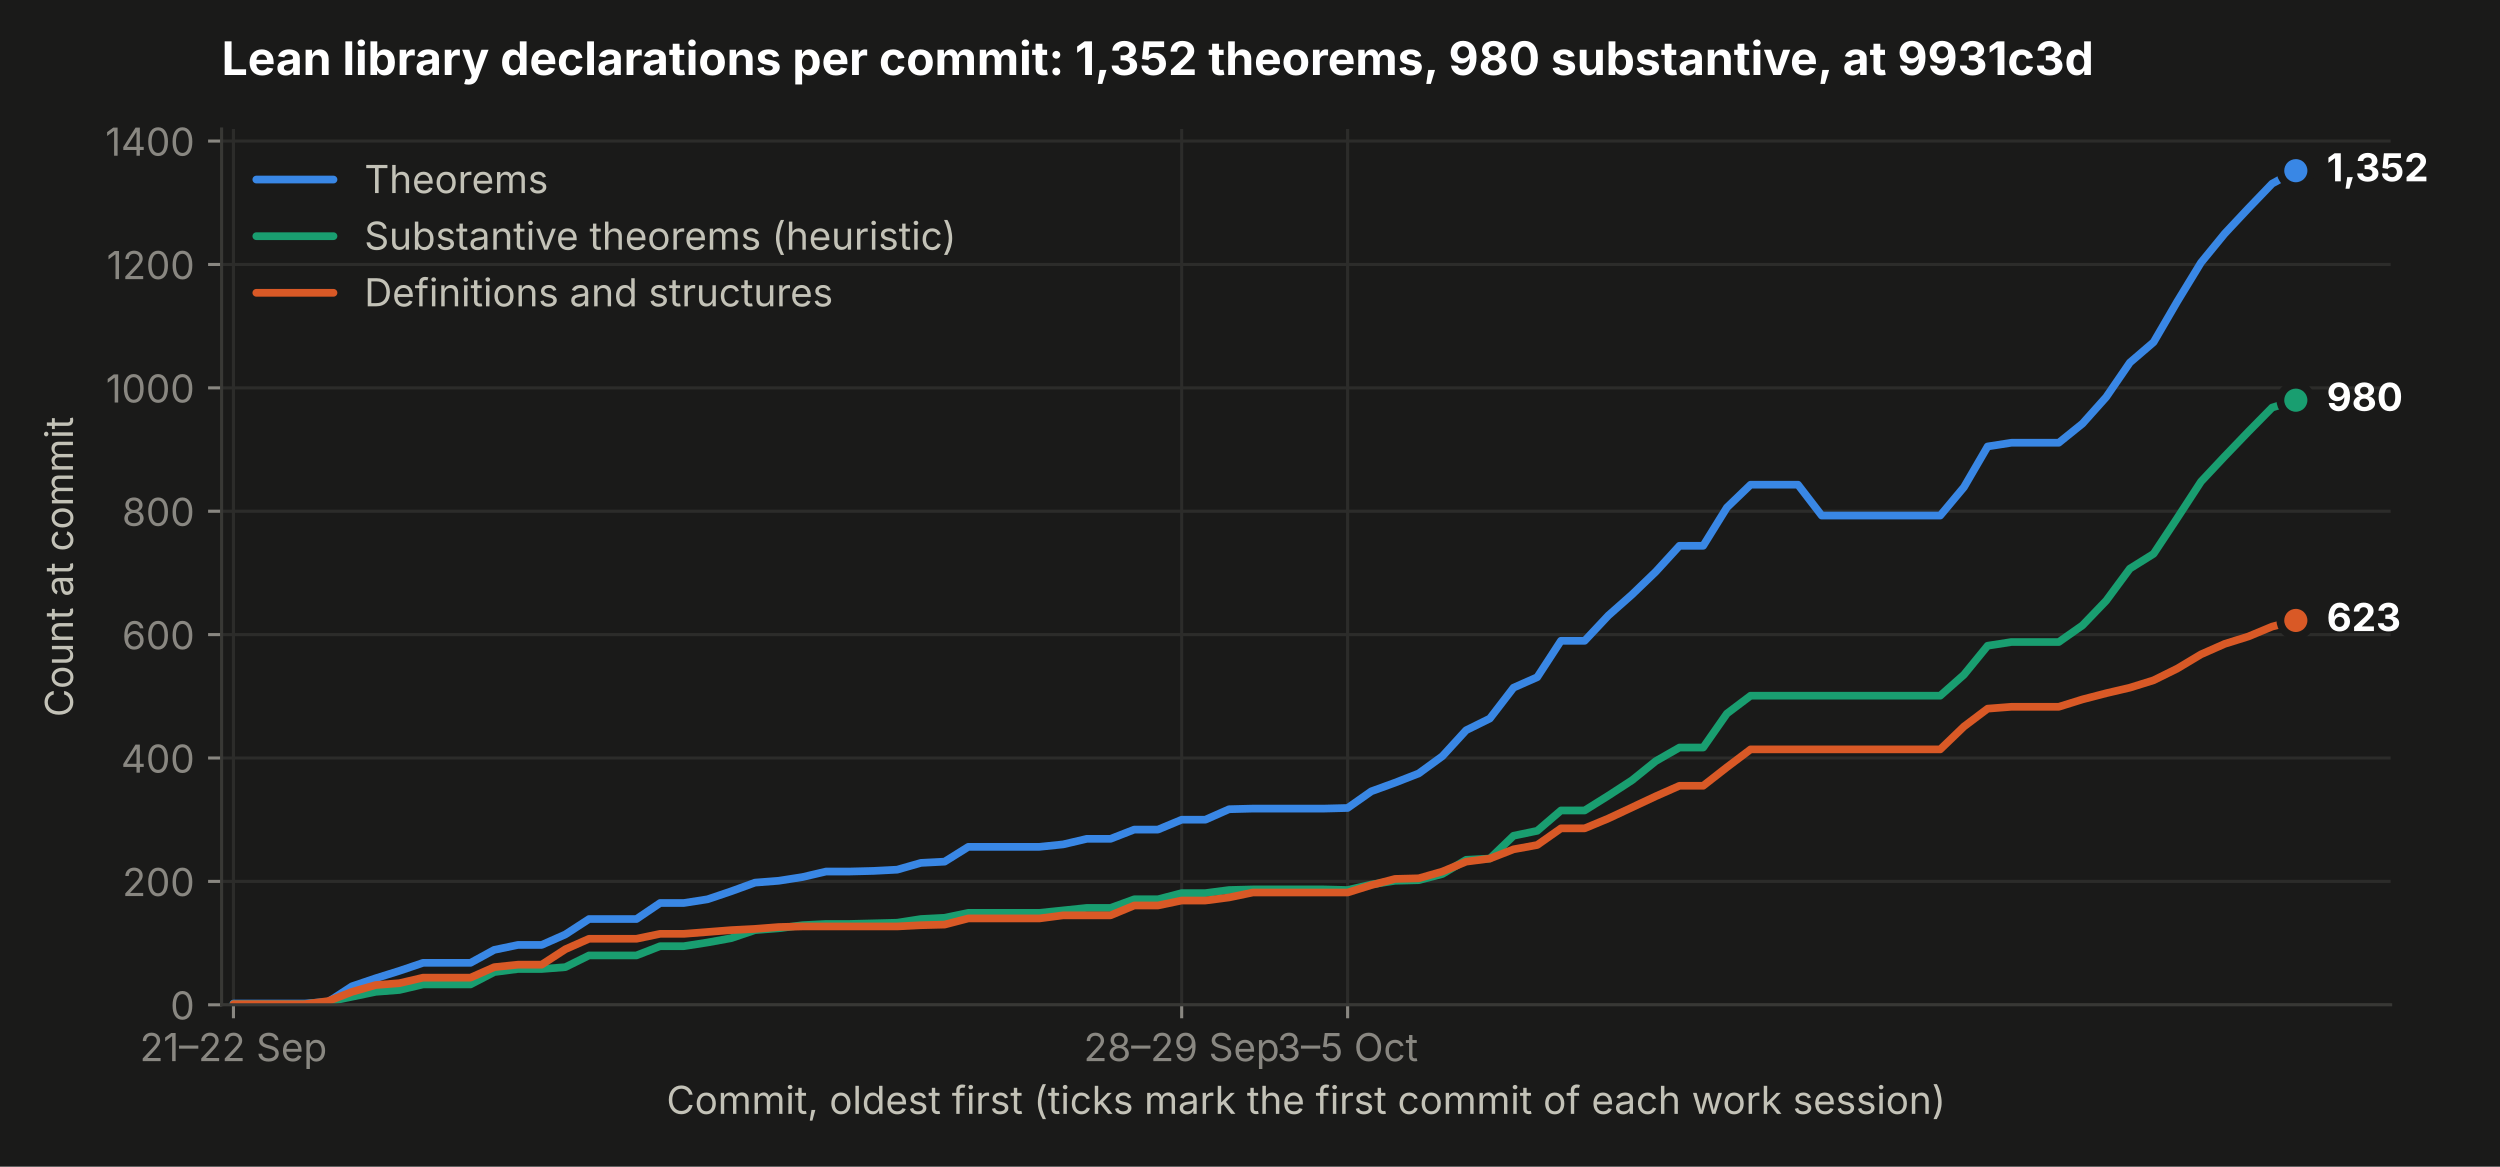
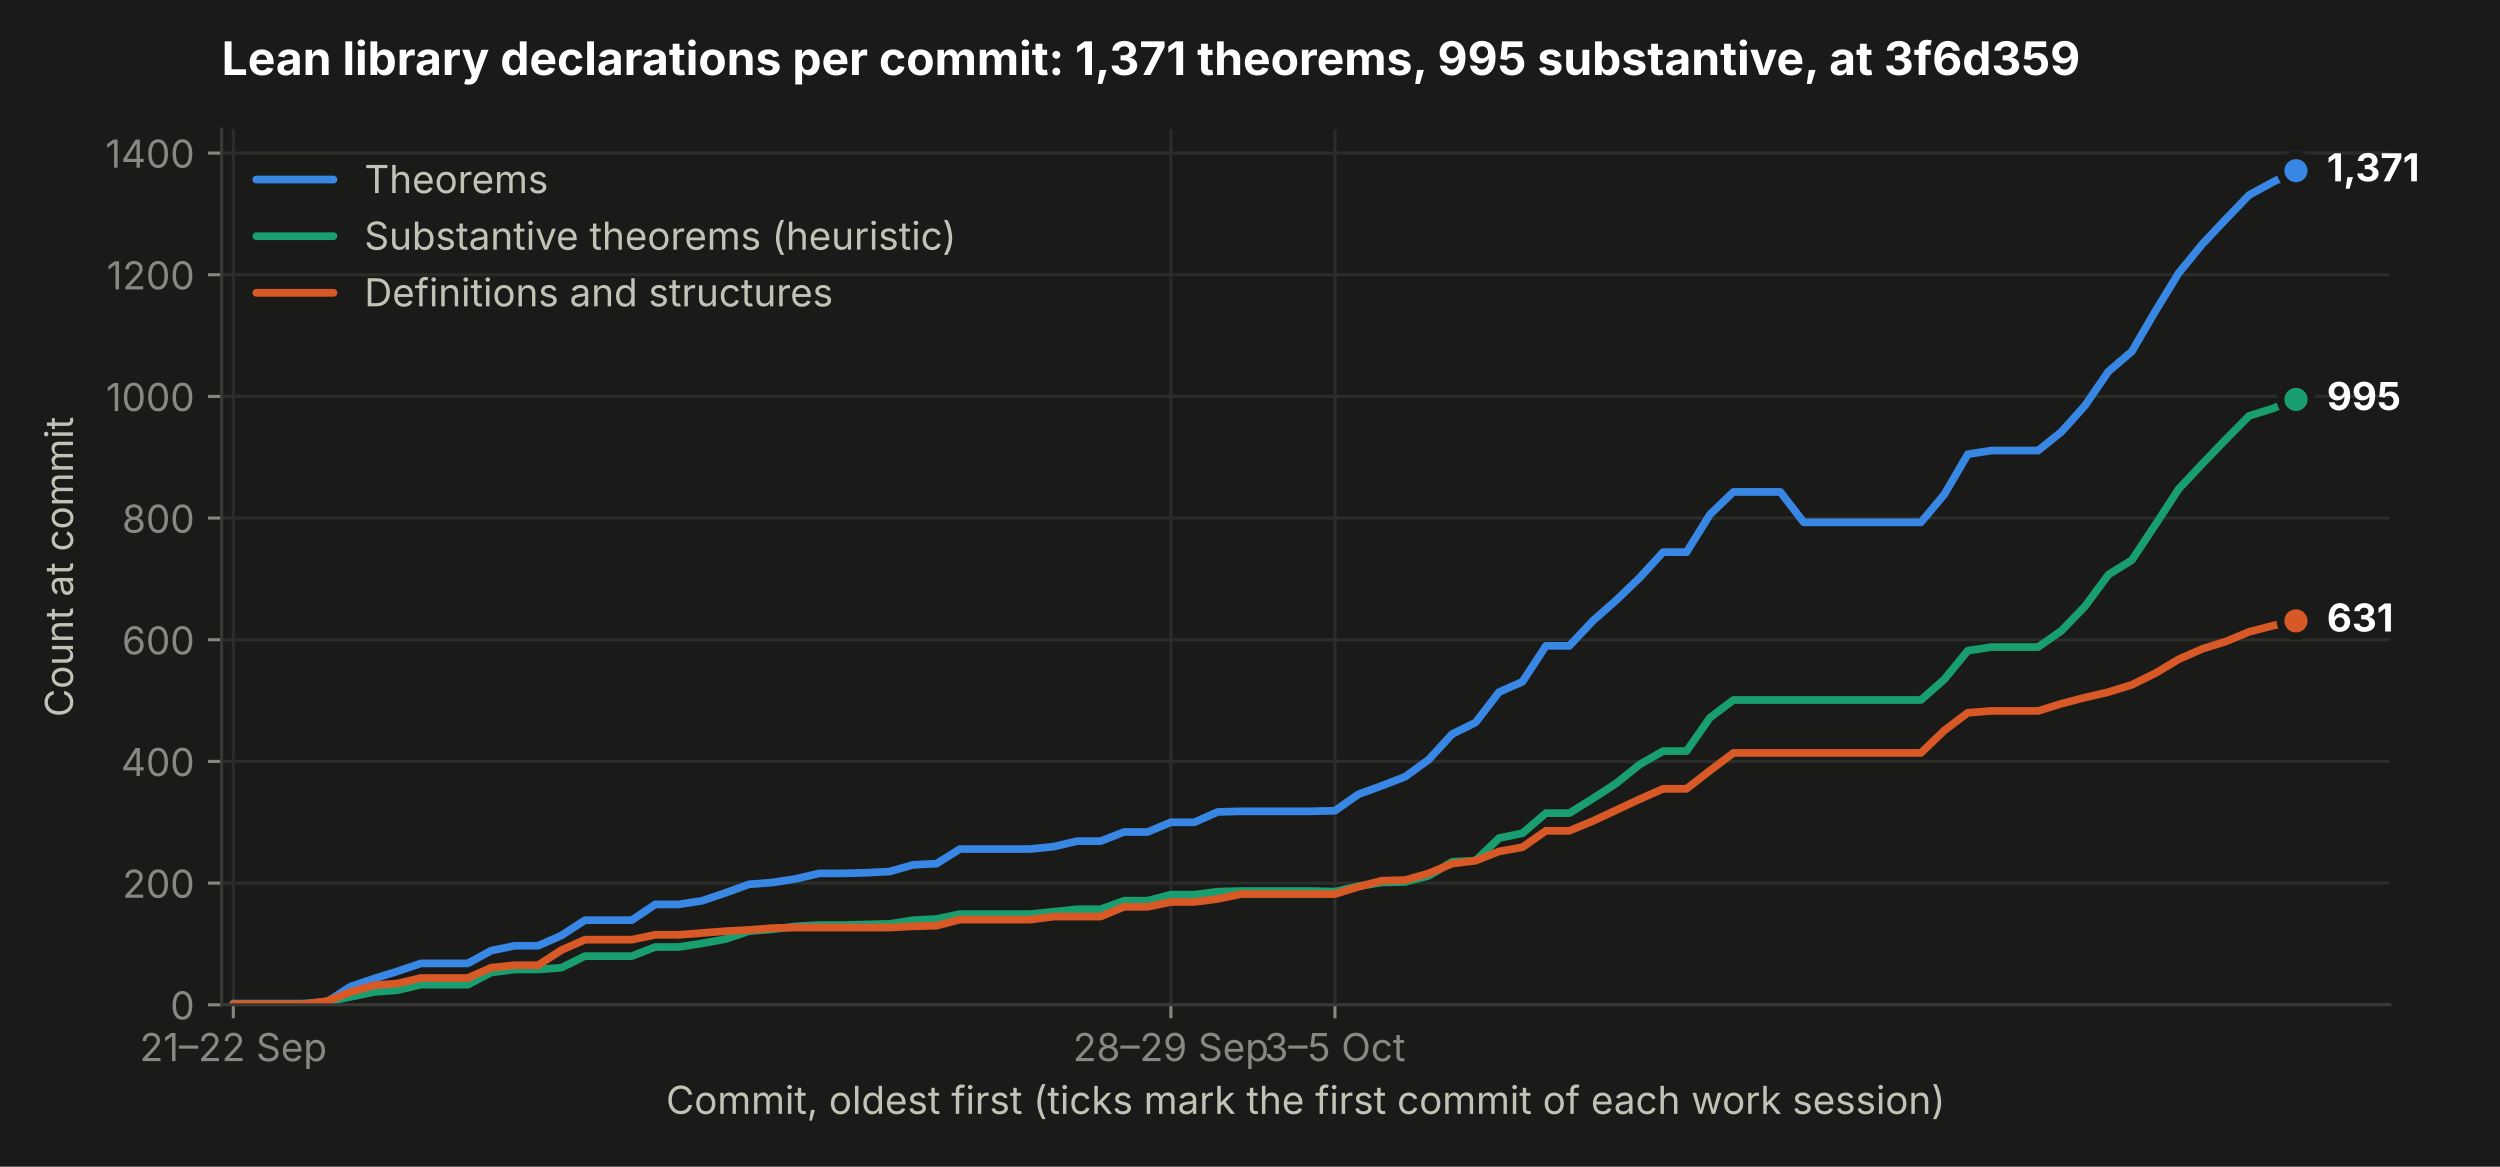
<svg xmlns="http://www.w3.org/2000/svg" xmlns:xlink="http://www.w3.org/1999/xlink" width="648pt" height="302.4pt" viewBox="0 0 648 302.4" version="1.1">
  <defs>
    <style type="text/css">*{stroke-linejoin: round; stroke-linecap: butt}</style>
  </defs>
  <g id="figure_1">
    <g id="patch_1">
      <path d="M 0 302.4 L 648 302.4 L 648 0 L 0 0 z " style="fill: #1a1a19" />
    </g>
    <g id="axes_1">
      <g id="patch_2">
-         <path d="M 57.44 260.44 L 619.654 260.44 L 619.654 33.44 L 57.44 33.44 z " style="fill: #1a1a19" />
+         <path d="M 57.44 260.44 L 619.417 260.44 L 619.417 33.44 L 57.44 33.44 z " style="fill: #1a1a19" />
      </g>
      <g id="matplotlib.axis_1">
        <g id="xtick_1">
          <g id="line2d_1">
-             <path d="M 60.512 260.44 L 60.512 33.44 " clip-path="url(#p2496b7da40)" style="fill: none; stroke: #2c2c2a; stroke-width: 0.8; stroke-linecap: square" />
+             <path d="M 60.478 260.44 L 60.478 33.44 " clip-path="url(#p50b8d16fb3)" style="fill: none; stroke: #2c2c2a; stroke-width: 0.8; stroke-linecap: square" />
          </g>
          <g id="line2d_2">
            <defs>
              <path id="m02e6627c96" d="M 0 0 L 0 3.5 " style="stroke: #898781; stroke-width: 0.8" />
            </defs>
            <g>
-               <use xlink:href="#m02e6627c96" x="60.512" y="260.44" style="fill: #898781; stroke: #898781; stroke-width: 0.8" />
+               <use xlink:href="#m02e6627c96" x="60.478" y="260.44" style="fill: #898781; stroke: #898781; stroke-width: 0.8" />
            </g>
          </g>
          <g id="text_1">
-             <text style="font-size: 10px; font-family: 'Inter', 'Helvetica Neue', 'Arial', 'DejaVu Sans', sans-serif; text-anchor: middle; fill: #898781" x="60.512" y="275.038" transform="rotate(-0 60.51221 275.0384)">21–22 Sep</text>
+             <text style="font-size: 10px; font-family: 'Inter', 'Helvetica Neue', 'Arial', 'DejaVu Sans', sans-serif; text-anchor: middle; fill: #898781" x="60.478" y="275.038" transform="rotate(-0 60.47771 275.0384)">21–22 Sep</text>
          </g>
        </g>
        <g id="xtick_2">
          <g id="line2d_3">
-             <path d="M 306.289 260.44 L 306.289 33.44 " clip-path="url(#p2496b7da40)" style="fill: none; stroke: #2c2c2a; stroke-width: 0.8; stroke-linecap: square" />
+             <path d="M 303.495 260.44 L 303.495 33.44 " clip-path="url(#p50b8d16fb3)" style="fill: none; stroke: #2c2c2a; stroke-width: 0.8; stroke-linecap: square" />
          </g>
          <g id="line2d_4">
            <g>
-               <use xlink:href="#m02e6627c96" x="306.289" y="260.44" style="fill: #898781; stroke: #898781; stroke-width: 0.8" />
+               <use xlink:href="#m02e6627c96" x="303.495" y="260.44" style="fill: #898781; stroke: #898781; stroke-width: 0.8" />
            </g>
          </g>
          <g id="text_2">
-             <text style="font-size: 10px; font-family: 'Inter', 'Helvetica Neue', 'Arial', 'DejaVu Sans', sans-serif; text-anchor: middle; fill: #898781" x="306.289" y="275.038" transform="rotate(-0 306.2889 275.0384)">28–29 Sep</text>
+             <text style="font-size: 10px; font-family: 'Inter', 'Helvetica Neue', 'Arial', 'DejaVu Sans', sans-serif; text-anchor: middle; fill: #898781" x="303.495" y="275.038" transform="rotate(-0 303.4947 275.0384)">28–29 Sep</text>
          </g>
        </g>
        <g id="xtick_3">
          <g id="line2d_5">
-             <path d="M 349.3 260.44 L 349.3 33.44 " clip-path="url(#p2496b7da40)" style="fill: none; stroke: #2c2c2a; stroke-width: 0.8; stroke-linecap: square" />
+             <path d="M 346.023 260.44 L 346.023 33.44 " clip-path="url(#p50b8d16fb3)" style="fill: none; stroke: #2c2c2a; stroke-width: 0.8; stroke-linecap: square" />
          </g>
          <g id="line2d_6">
            <g>
-               <use xlink:href="#m02e6627c96" x="349.3" y="260.44" style="fill: #898781; stroke: #898781; stroke-width: 0.8" />
+               <use xlink:href="#m02e6627c96" x="346.023" y="260.44" style="fill: #898781; stroke: #898781; stroke-width: 0.8" />
            </g>
          </g>
          <g id="text_3">
-             <text style="font-size: 10px; font-family: 'Inter', 'Helvetica Neue', 'Arial', 'DejaVu Sans', sans-serif; text-anchor: middle; fill: #898781" x="349.3" y="275.038" transform="rotate(-0 349.2998 275.0384)">3–5 Oct</text>
+             <text style="font-size: 10px; font-family: 'Inter', 'Helvetica Neue', 'Arial', 'DejaVu Sans', sans-serif; text-anchor: middle; fill: #898781" x="346.023" y="275.038" transform="rotate(-0 346.0227 275.0384)">3–5 Oct</text>
          </g>
        </g>
        <g id="text_4">
-           <text style="font-size: 10px; font-family: 'Inter', 'Helvetica Neue', 'Arial', 'DejaVu Sans', sans-serif; text-anchor: middle; fill: #c3c2b7" x="338.547" y="288.717" transform="rotate(-0 338.547 288.7166)">Commit, oldest first (ticks mark the first commit of each work session)</text>
+           <text style="font-size: 10px; font-family: 'Inter', 'Helvetica Neue', 'Arial', 'DejaVu Sans', sans-serif; text-anchor: middle; fill: #c3c2b7" x="338.428" y="288.717" transform="rotate(-0 338.4284 288.7166)">Commit, oldest first (ticks mark the first commit of each work session)</text>
        </g>
      </g>
      <g id="matplotlib.axis_2">
        <g id="ytick_1">
          <g id="line2d_7">
-             <path d="M 57.44 260.44 L 619.654 260.44 " clip-path="url(#p2496b7da40)" style="fill: none; stroke: #2c2c2a; stroke-width: 0.8; stroke-linecap: square" />
+             <path d="M 57.44 260.44 L 619.417 260.44 " clip-path="url(#p50b8d16fb3)" style="fill: none; stroke: #2c2c2a; stroke-width: 0.8; stroke-linecap: square" />
          </g>
          <g id="line2d_8">
            <defs>
              <path id="mba09e6026b" d="M 0 0 L -3.5 0 " style="stroke: #898781; stroke-width: 0.8" />
            </defs>
            <g>
              <use xlink:href="#mba09e6026b" x="57.44" y="260.44" style="fill: #898781; stroke: #898781; stroke-width: 0.8" />
            </g>
          </g>
          <g id="text_5">
            <text style="font-size: 10px; font-family: 'Inter', 'Helvetica Neue', 'Arial', 'DejaVu Sans', sans-serif; text-anchor: end; fill: #898781" x="50.44" y="264.239" transform="rotate(-0 50.44 264.2392)">0</text>
          </g>
        </g>
        <g id="ytick_2">
          <g id="line2d_9">
-             <path d="M 57.44 228.458 L 619.654 228.458 " clip-path="url(#p2496b7da40)" style="fill: none; stroke: #2c2c2a; stroke-width: 0.8; stroke-linecap: square" />
+             <path d="M 57.44 228.901 L 619.417 228.901 " clip-path="url(#p50b8d16fb3)" style="fill: none; stroke: #2c2c2a; stroke-width: 0.8; stroke-linecap: square" />
          </g>
          <g id="line2d_10">
            <g>
-               <use xlink:href="#mba09e6026b" x="57.44" y="228.458" style="fill: #898781; stroke: #898781; stroke-width: 0.8" />
+               <use xlink:href="#mba09e6026b" x="57.44" y="228.901" style="fill: #898781; stroke: #898781; stroke-width: 0.8" />
            </g>
          </g>
          <g id="text_6">
-             <text style="font-size: 10px; font-family: 'Inter', 'Helvetica Neue', 'Arial', 'DejaVu Sans', sans-serif; text-anchor: end; fill: #898781" x="50.44" y="232.257" transform="rotate(-0 50.44 232.2573)">200</text>
+             <text style="font-size: 10px; font-family: 'Inter', 'Helvetica Neue', 'Arial', 'DejaVu Sans', sans-serif; text-anchor: end; fill: #898781" x="50.44" y="232.7" transform="rotate(-0 50.44 232.7005)">200</text>
          </g>
        </g>
        <g id="ytick_3">
          <g id="line2d_11">
-             <path d="M 57.44 196.476 L 619.654 196.476 " clip-path="url(#p2496b7da40)" style="fill: none; stroke: #2c2c2a; stroke-width: 0.8; stroke-linecap: square" />
+             <path d="M 57.44 197.363 L 619.417 197.363 " clip-path="url(#p50b8d16fb3)" style="fill: none; stroke: #2c2c2a; stroke-width: 0.8; stroke-linecap: square" />
          </g>
          <g id="line2d_12">
            <g>
-               <use xlink:href="#mba09e6026b" x="57.44" y="196.476" style="fill: #898781; stroke: #898781; stroke-width: 0.8" />
+               <use xlink:href="#mba09e6026b" x="57.44" y="197.363" style="fill: #898781; stroke: #898781; stroke-width: 0.8" />
            </g>
          </g>
          <g id="text_7">
-             <text style="font-size: 10px; font-family: 'Inter', 'Helvetica Neue', 'Arial', 'DejaVu Sans', sans-serif; text-anchor: end; fill: #898781" x="50.44" y="200.275" transform="rotate(-0 50.44 200.2753)">400</text>
+             <text style="font-size: 10px; font-family: 'Inter', 'Helvetica Neue', 'Arial', 'DejaVu Sans', sans-serif; text-anchor: end; fill: #898781" x="50.44" y="201.162" transform="rotate(-0 50.44 201.1618)">400</text>
          </g>
        </g>
        <g id="ytick_4">
          <g id="line2d_13">
-             <path d="M 57.44 164.494 L 619.654 164.494 " clip-path="url(#p2496b7da40)" style="fill: none; stroke: #2c2c2a; stroke-width: 0.8; stroke-linecap: square" />
+             <path d="M 57.44 165.824 L 619.417 165.824 " clip-path="url(#p50b8d16fb3)" style="fill: none; stroke: #2c2c2a; stroke-width: 0.8; stroke-linecap: square" />
          </g>
          <g id="line2d_14">
            <g>
-               <use xlink:href="#mba09e6026b" x="57.44" y="164.494" style="fill: #898781; stroke: #898781; stroke-width: 0.8" />
+               <use xlink:href="#mba09e6026b" x="57.44" y="165.824" style="fill: #898781; stroke: #898781; stroke-width: 0.8" />
            </g>
          </g>
          <g id="text_8">
-             <text style="font-size: 10px; font-family: 'Inter', 'Helvetica Neue', 'Arial', 'DejaVu Sans', sans-serif; text-anchor: end; fill: #898781" x="50.44" y="168.293" transform="rotate(-0 50.44 168.2933)">600</text>
+             <text style="font-size: 10px; font-family: 'Inter', 'Helvetica Neue', 'Arial', 'DejaVu Sans', sans-serif; text-anchor: end; fill: #898781" x="50.44" y="169.623" transform="rotate(-0 50.44 169.623)">600</text>
          </g>
        </g>
        <g id="ytick_5">
          <g id="line2d_15">
-             <path d="M 57.44 132.512 L 619.654 132.512 " clip-path="url(#p2496b7da40)" style="fill: none; stroke: #2c2c2a; stroke-width: 0.8; stroke-linecap: square" />
+             <path d="M 57.44 134.285 L 619.417 134.285 " clip-path="url(#p50b8d16fb3)" style="fill: none; stroke: #2c2c2a; stroke-width: 0.8; stroke-linecap: square" />
          </g>
          <g id="line2d_16">
            <g>
-               <use xlink:href="#mba09e6026b" x="57.44" y="132.512" style="fill: #898781; stroke: #898781; stroke-width: 0.8" />
+               <use xlink:href="#mba09e6026b" x="57.44" y="134.285" style="fill: #898781; stroke: #898781; stroke-width: 0.8" />
            </g>
          </g>
          <g id="text_9">
-             <text style="font-size: 10px; font-family: 'Inter', 'Helvetica Neue', 'Arial', 'DejaVu Sans', sans-serif; text-anchor: end; fill: #898781" x="50.44" y="136.311" transform="rotate(-0 50.44 136.3114)">800</text>
+             <text style="font-size: 10px; font-family: 'Inter', 'Helvetica Neue', 'Arial', 'DejaVu Sans', sans-serif; text-anchor: end; fill: #898781" x="50.44" y="138.084" transform="rotate(-0 50.44 138.0843)">800</text>
          </g>
        </g>
        <g id="ytick_6">
          <g id="line2d_17">
-             <path d="M 57.44 100.53 L 619.654 100.53 " clip-path="url(#p2496b7da40)" style="fill: none; stroke: #2c2c2a; stroke-width: 0.8; stroke-linecap: square" />
+             <path d="M 57.44 102.746 L 619.417 102.746 " clip-path="url(#p50b8d16fb3)" style="fill: none; stroke: #2c2c2a; stroke-width: 0.8; stroke-linecap: square" />
          </g>
          <g id="line2d_18">
            <g>
-               <use xlink:href="#mba09e6026b" x="57.44" y="100.53" style="fill: #898781; stroke: #898781; stroke-width: 0.8" />
+               <use xlink:href="#mba09e6026b" x="57.44" y="102.746" style="fill: #898781; stroke: #898781; stroke-width: 0.8" />
            </g>
          </g>
          <g id="text_10">
-             <text style="font-size: 10px; font-family: 'Inter', 'Helvetica Neue', 'Arial', 'DejaVu Sans', sans-serif; text-anchor: end; fill: #898781" x="50.44" y="104.329" transform="rotate(-0 50.44 104.3294)">1000</text>
+             <text style="font-size: 10px; font-family: 'Inter', 'Helvetica Neue', 'Arial', 'DejaVu Sans', sans-serif; text-anchor: end; fill: #898781" x="50.44" y="106.546" transform="rotate(-0 50.44 106.5456)">1000</text>
          </g>
        </g>
        <g id="ytick_7">
          <g id="line2d_19">
-             <path d="M 57.44 68.548 L 619.654 68.548 " clip-path="url(#p2496b7da40)" style="fill: none; stroke: #2c2c2a; stroke-width: 0.8; stroke-linecap: square" />
+             <path d="M 57.44 71.208 L 619.417 71.208 " clip-path="url(#p50b8d16fb3)" style="fill: none; stroke: #2c2c2a; stroke-width: 0.8; stroke-linecap: square" />
          </g>
          <g id="line2d_20">
            <g>
-               <use xlink:href="#mba09e6026b" x="57.44" y="68.548" style="fill: #898781; stroke: #898781; stroke-width: 0.8" />
+               <use xlink:href="#mba09e6026b" x="57.44" y="71.208" style="fill: #898781; stroke: #898781; stroke-width: 0.8" />
            </g>
          </g>
          <g id="text_11">
-             <text style="font-size: 10px; font-family: 'Inter', 'Helvetica Neue', 'Arial', 'DejaVu Sans', sans-serif; text-anchor: end; fill: #898781" x="50.44" y="72.347" transform="rotate(-0 50.44 72.34742)">1200</text>
+             <text style="font-size: 10px; font-family: 'Inter', 'Helvetica Neue', 'Arial', 'DejaVu Sans', sans-serif; text-anchor: end; fill: #898781" x="50.44" y="75.007" transform="rotate(-0 50.44 75.00685)">1200</text>
          </g>
        </g>
        <g id="ytick_8">
          <g id="line2d_21">
-             <path d="M 57.44 36.566 L 619.654 36.566 " clip-path="url(#p2496b7da40)" style="fill: none; stroke: #2c2c2a; stroke-width: 0.8; stroke-linecap: square" />
+             <path d="M 57.44 39.669 L 619.417 39.669 " clip-path="url(#p50b8d16fb3)" style="fill: none; stroke: #2c2c2a; stroke-width: 0.8; stroke-linecap: square" />
          </g>
          <g id="line2d_22">
            <g>
-               <use xlink:href="#mba09e6026b" x="57.44" y="36.566" style="fill: #898781; stroke: #898781; stroke-width: 0.8" />
+               <use xlink:href="#mba09e6026b" x="57.44" y="39.669" style="fill: #898781; stroke: #898781; stroke-width: 0.8" />
            </g>
          </g>
          <g id="text_12">
-             <text style="font-size: 10px; font-family: 'Inter', 'Helvetica Neue', 'Arial', 'DejaVu Sans', sans-serif; text-anchor: end; fill: #898781" x="50.44" y="40.365" transform="rotate(-0 50.44 40.36546)">1400</text>
+             <text style="font-size: 10px; font-family: 'Inter', 'Helvetica Neue', 'Arial', 'DejaVu Sans', sans-serif; text-anchor: end; fill: #898781" x="50.44" y="43.468" transform="rotate(-0 50.44 43.46812)">1400</text>
          </g>
        </g>
        <g id="text_13">
          <text style="font-size: 10px; font-family: 'Inter', 'Helvetica Neue', 'Arial', 'DejaVu Sans', sans-serif; text-anchor: middle; fill: #c3c2b7" x="18.91" y="146.94" transform="rotate(-90 18.91031 146.94)">Count at commit</text>
        </g>
      </g>
      <g id="line2d_23">
-         <path d="M 60.512 260.12 L 66.657 260.12 L 72.801 260.12 L 78.945 260.12 L 85.09 259.64 L 91.234 255.643 L 97.379 253.564 L 103.523 251.645 L 109.668 249.566 L 115.812 249.566 L 121.956 249.566 L 128.101 246.208 L 134.245 244.929 L 140.39 244.929 L 146.534 242.21 L 152.678 238.213 L 158.823 238.213 L 164.967 238.213 L 171.112 234.055 L 177.256 234.055 L 183.401 233.095 L 189.545 231.017 L 195.689 228.778 L 201.834 228.298 L 207.978 227.339 L 214.123 225.899 L 220.267 225.899 L 226.411 225.74 L 232.556 225.42 L 238.7 223.661 L 244.845 223.341 L 250.989 219.503 L 257.134 219.503 L 263.278 219.503 L 269.422 219.503 L 275.567 218.863 L 281.711 217.424 L 287.856 217.424 L 294 215.026 L 300.144 215.026 L 306.289 212.467 L 312.433 212.467 L 318.578 209.749 L 324.722 209.589 L 330.867 209.589 L 337.011 209.589 L 343.155 209.589 L 349.3 209.429 L 355.444 205.111 L 361.589 202.872 L 367.733 200.474 L 373.877 195.996 L 380.022 189.28 L 386.166 186.242 L 392.311 178.246 L 398.455 175.528 L 404.6 166.093 L 410.744 166.093 L 416.888 159.537 L 423.033 154.1 L 429.177 148.183 L 435.322 141.467 L 441.466 141.467 L 447.61 131.553 L 453.755 125.636 L 459.899 125.636 L 466.044 125.636 L 472.188 133.632 L 478.333 133.632 L 484.477 133.632 L 490.621 133.632 L 496.766 133.632 L 502.91 133.632 L 509.055 126.276 L 515.199 115.722 L 521.343 114.762 L 527.488 114.762 L 533.632 114.762 L 539.777 109.805 L 545.921 102.929 L 552.066 93.974 L 558.21 88.697 L 564.354 78.143 L 570.499 68.068 L 576.643 60.553 L 582.788 53.996 L 588.932 47.6 L 595.076 44.242 " clip-path="url(#p2496b7da40)" style="fill: none; stroke: #3987e5; stroke-width: 2; stroke-linecap: round" />
+         <path d="M 60.478 260.125 L 66.553 260.125 L 72.629 260.125 L 78.704 260.125 L 84.779 259.652 L 90.855 255.709 L 96.93 253.659 L 103.006 251.767 L 109.081 249.717 L 115.157 249.717 L 121.232 249.717 L 127.307 246.405 L 133.383 245.144 L 139.458 245.144 L 145.534 242.463 L 151.609 238.521 L 157.685 238.521 L 163.76 238.521 L 169.835 234.421 L 175.911 234.421 L 181.986 233.474 L 188.062 231.424 L 194.137 229.217 L 200.212 228.744 L 206.288 227.797 L 212.363 226.378 L 218.439 226.378 L 224.514 226.22 L 230.59 225.905 L 236.665 224.17 L 242.74 223.855 L 248.816 220.07 L 254.891 220.07 L 260.967 220.07 L 267.042 220.07 L 273.118 219.44 L 279.193 218.02 L 285.268 218.02 L 291.344 215.655 L 297.419 215.655 L 303.495 213.132 L 309.57 213.132 L 315.646 210.451 L 321.721 210.293 L 327.796 210.293 L 333.872 210.293 L 339.947 210.293 L 346.023 210.136 L 352.098 205.878 L 358.174 203.67 L 364.249 201.305 L 370.324 196.889 L 376.4 190.266 L 382.475 187.27 L 388.551 179.385 L 394.626 176.705 L 400.701 167.401 L 406.777 167.401 L 412.852 160.935 L 418.928 155.574 L 425.003 149.739 L 431.079 143.116 L 437.154 143.116 L 443.229 133.339 L 449.305 127.504 L 455.38 127.504 L 461.456 127.504 L 467.531 135.389 L 473.607 135.389 L 479.682 135.389 L 485.757 135.389 L 491.833 135.389 L 497.908 135.389 L 503.984 128.135 L 510.059 117.727 L 516.135 116.781 L 522.21 116.781 L 528.285 116.781 L 534.361 111.893 L 540.436 105.112 L 546.512 96.281 L 552.587 91.077 L 558.663 80.669 L 564.738 70.735 L 570.813 63.323 L 576.889 56.858 L 582.964 50.55 L 589.04 47.238 L 595.115 44.242 " clip-path="url(#p50b8d16fb3)" style="fill: none; stroke: #3987e5; stroke-width: 2; stroke-linecap: round" />
      </g>
      <g id="line2d_24">
        <defs>
          <path id="mac1dc9c99d" d="M 0 4 C 1.061 4 2.078 3.579 2.828 2.828 C 3.579 2.078 4 1.061 4 0 C 4 -1.061 3.579 -2.078 2.828 -2.828 C 2.078 -3.579 1.061 -4 0 -4 C -1.061 -4 -2.078 -3.579 -2.828 -2.828 C -3.579 -2.078 -4 -1.061 -4 0 C -4 1.061 -3.579 2.078 -2.828 2.828 C -2.078 3.579 -1.061 4 0 4 z " style="stroke: #1a1a19; stroke-width: 2" />
        </defs>
-         <g clip-path="url(#p2496b7da40)">
-           <use xlink:href="#mac1dc9c99d" x="595.076" y="44.242" style="fill: #3987e5; stroke: #1a1a19; stroke-width: 2" />
+         <g clip-path="url(#p50b8d16fb3)">
+           <use xlink:href="#mac1dc9c99d" x="595.115" y="44.242" style="fill: #3987e5; stroke: #1a1a19; stroke-width: 2" />
        </g>
      </g>
      <g id="line2d_25">
-         <path d="M 60.512 260.28 L 66.657 260.28 L 72.801 260.28 L 78.945 260.28 L 85.09 259.64 L 91.234 258.361 L 97.379 257.082 L 103.523 256.602 L 109.668 255.163 L 115.812 255.163 L 121.956 255.163 L 128.101 251.965 L 134.245 251.165 L 140.39 251.165 L 146.534 250.685 L 152.678 247.647 L 158.823 247.647 L 164.967 247.647 L 171.112 245.249 L 177.256 245.249 L 183.401 244.289 L 189.545 243.17 L 195.689 241.091 L 201.834 240.611 L 207.978 239.812 L 214.123 239.492 L 220.267 239.492 L 226.411 239.332 L 232.556 239.172 L 238.7 238.213 L 244.845 237.893 L 250.989 236.613 L 257.134 236.613 L 263.278 236.613 L 269.422 236.613 L 275.567 235.974 L 281.711 235.334 L 287.856 235.334 L 294 233.095 L 300.144 233.095 L 306.289 231.496 L 312.433 231.496 L 318.578 230.697 L 324.722 230.537 L 330.867 230.537 L 337.011 230.537 L 343.155 230.537 L 349.3 230.697 L 355.444 229.258 L 361.589 228.298 L 367.733 228.138 L 373.877 226.539 L 380.022 222.861 L 386.166 222.541 L 392.311 216.625 L 398.455 215.345 L 404.6 210.068 L 410.744 210.068 L 416.888 206.231 L 423.033 202.233 L 429.177 197.276 L 435.322 193.758 L 441.466 193.758 L 447.61 184.963 L 453.755 180.325 L 459.899 180.325 L 466.044 180.325 L 472.188 180.325 L 478.333 180.325 L 484.477 180.325 L 490.621 180.325 L 496.766 180.325 L 502.91 180.325 L 509.055 174.888 L 515.199 167.372 L 521.343 166.413 L 527.488 166.413 L 533.632 166.413 L 539.777 162.095 L 545.921 155.699 L 552.066 147.384 L 558.21 143.546 L 564.354 134.271 L 570.499 124.836 L 576.643 118.28 L 582.788 111.884 L 588.932 105.647 L 595.076 103.728 " clip-path="url(#p2496b7da40)" style="fill: none; stroke: #199e70; stroke-width: 2; stroke-linecap: round" />
+         <path d="M 60.478 260.282 L 66.553 260.282 L 72.629 260.282 L 78.704 260.282 L 84.779 259.652 L 90.855 258.39 L 96.93 257.128 L 103.006 256.655 L 109.081 255.236 L 115.157 255.236 L 121.232 255.236 L 127.307 252.082 L 133.383 251.294 L 139.458 251.294 L 145.534 250.821 L 151.609 247.825 L 157.685 247.825 L 163.76 247.825 L 169.835 245.459 L 175.911 245.459 L 181.986 244.513 L 188.062 243.409 L 194.137 241.359 L 200.212 240.886 L 206.288 240.098 L 212.363 239.782 L 218.439 239.782 L 224.514 239.624 L 230.59 239.467 L 236.665 238.521 L 242.74 238.205 L 248.816 236.944 L 254.891 236.944 L 260.967 236.944 L 267.042 236.944 L 273.118 236.313 L 279.193 235.682 L 285.268 235.682 L 291.344 233.474 L 297.419 233.474 L 303.495 231.897 L 309.57 231.897 L 315.646 231.109 L 321.721 230.951 L 327.796 230.951 L 333.872 230.951 L 339.947 230.951 L 346.023 231.109 L 352.098 229.69 L 358.174 228.744 L 364.249 228.586 L 370.324 227.009 L 376.4 223.382 L 382.475 223.067 L 388.551 217.232 L 394.626 215.97 L 400.701 210.767 L 406.777 210.767 L 412.852 206.982 L 418.928 203.04 L 425.003 198.151 L 431.079 194.682 L 437.154 194.682 L 443.229 186.009 L 449.305 181.435 L 455.38 181.435 L 461.456 181.435 L 467.531 181.435 L 473.607 181.435 L 479.682 181.435 L 485.757 181.435 L 491.833 181.435 L 497.908 181.435 L 503.984 176.074 L 510.059 168.662 L 516.135 167.716 L 522.21 167.716 L 528.285 167.716 L 534.361 163.458 L 540.436 157.151 L 546.512 148.951 L 552.587 145.166 L 558.663 136.02 L 564.738 126.716 L 570.813 120.25 L 576.889 113.943 L 582.964 107.793 L 589.04 105.9 L 595.115 103.535 " clip-path="url(#p50b8d16fb3)" style="fill: none; stroke: #199e70; stroke-width: 2; stroke-linecap: round" />
      </g>
      <g id="line2d_26">
        <defs>
          <path id="m722327b75b" d="M 0 4 C 1.061 4 2.078 3.579 2.828 2.828 C 3.579 2.078 4 1.061 4 0 C 4 -1.061 3.579 -2.078 2.828 -2.828 C 2.078 -3.579 1.061 -4 0 -4 C -1.061 -4 -2.078 -3.579 -2.828 -2.828 C -3.579 -2.078 -4 -1.061 -4 0 C -4 1.061 -3.579 2.078 -2.828 2.828 C -2.078 3.579 -1.061 4 0 4 z " style="stroke: #1a1a19; stroke-width: 2" />
        </defs>
-         <g clip-path="url(#p2496b7da40)">
-           <use xlink:href="#m722327b75b" x="595.076" y="103.728" style="fill: #199e70; stroke: #1a1a19; stroke-width: 2" />
+         <g clip-path="url(#p50b8d16fb3)">
+           <use xlink:href="#m722327b75b" x="595.115" y="103.535" style="fill: #199e70; stroke: #1a1a19; stroke-width: 2" />
        </g>
      </g>
      <g id="line2d_27">
-         <path d="M 60.512 260.28 L 66.657 260.28 L 72.801 260.28 L 78.945 260.28 L 85.09 259.481 L 91.234 257.082 L 97.379 255.323 L 103.523 254.843 L 109.668 253.404 L 115.812 253.404 L 121.956 253.404 L 128.101 250.685 L 134.245 250.046 L 140.39 250.046 L 146.534 246.048 L 152.678 243.33 L 158.823 243.33 L 164.967 243.33 L 171.112 242.05 L 177.256 242.05 L 183.401 241.571 L 189.545 241.091 L 195.689 240.771 L 201.834 240.291 L 207.978 240.131 L 214.123 240.131 L 220.267 240.131 L 226.411 240.131 L 232.556 240.131 L 238.7 239.812 L 244.845 239.652 L 250.989 238.053 L 257.134 238.053 L 263.278 238.053 L 269.422 238.053 L 275.567 237.253 L 281.711 237.253 L 287.856 237.253 L 294 234.695 L 300.144 234.695 L 306.289 233.415 L 312.433 233.415 L 318.578 232.616 L 324.722 231.336 L 330.867 231.336 L 337.011 231.336 L 343.155 231.336 L 349.3 231.336 L 355.444 229.417 L 361.589 227.818 L 367.733 227.658 L 373.877 225.899 L 380.022 223.341 L 386.166 222.541 L 392.311 220.143 L 398.455 219.023 L 404.6 214.706 L 410.744 214.706 L 416.888 212.147 L 423.033 209.269 L 429.177 206.39 L 435.322 203.672 L 441.466 203.672 L 447.61 198.875 L 453.755 194.237 L 459.899 194.237 L 466.044 194.237 L 472.188 194.237 L 478.333 194.237 L 484.477 194.237 L 490.621 194.237 L 496.766 194.237 L 502.91 194.237 L 509.055 188.321 L 515.199 183.683 L 521.343 183.204 L 527.488 183.204 L 533.632 183.204 L 539.777 181.285 L 545.921 179.686 L 552.066 178.246 L 558.21 176.327 L 564.354 173.289 L 570.499 169.611 L 576.643 166.893 L 582.788 164.974 L 588.932 162.415 L 595.076 160.816 " clip-path="url(#p2496b7da40)" style="fill: none; stroke: #d95926; stroke-width: 2; stroke-linecap: round" />
+         <path d="M 60.478 260.282 L 66.553 260.282 L 72.629 260.282 L 78.704 260.282 L 84.779 259.494 L 90.855 257.128 L 96.93 255.394 L 103.006 254.921 L 109.081 253.501 L 115.157 253.501 L 121.232 253.501 L 127.307 250.821 L 133.383 250.19 L 139.458 250.19 L 145.534 246.248 L 151.609 243.567 L 157.685 243.567 L 163.76 243.567 L 169.835 242.305 L 175.911 242.305 L 181.986 241.832 L 188.062 241.359 L 194.137 241.044 L 200.212 240.571 L 206.288 240.413 L 212.363 240.413 L 218.439 240.413 L 224.514 240.413 L 230.59 240.413 L 236.665 240.098 L 242.74 239.94 L 248.816 238.363 L 254.891 238.363 L 260.967 238.363 L 267.042 238.363 L 273.118 237.574 L 279.193 237.574 L 285.268 237.574 L 291.344 235.051 L 297.419 235.051 L 303.495 233.79 L 309.57 233.79 L 315.646 233.001 L 321.721 231.74 L 327.796 231.74 L 333.872 231.74 L 339.947 231.74 L 346.023 231.74 L 352.098 229.847 L 358.174 228.27 L 364.249 228.113 L 370.324 226.378 L 376.4 223.855 L 382.475 223.067 L 388.551 220.701 L 394.626 219.597 L 400.701 215.34 L 406.777 215.34 L 412.852 212.817 L 418.928 209.978 L 425.003 207.14 L 431.079 204.459 L 437.154 204.459 L 443.229 199.728 L 449.305 195.155 L 455.38 195.155 L 461.456 195.155 L 467.531 195.155 L 473.607 195.155 L 479.682 195.155 L 485.757 195.155 L 491.833 195.155 L 497.908 195.155 L 503.984 189.32 L 510.059 184.747 L 516.135 184.274 L 522.21 184.274 L 528.285 184.274 L 534.361 182.382 L 540.436 180.805 L 546.512 179.385 L 552.587 177.493 L 558.663 174.497 L 564.738 170.87 L 570.813 168.189 L 576.889 166.297 L 582.964 163.774 L 589.04 162.197 L 595.115 160.935 " clip-path="url(#p50b8d16fb3)" style="fill: none; stroke: #d95926; stroke-width: 2; stroke-linecap: round" />
      </g>
      <g id="line2d_28">
        <defs>
          <path id="mbab71778b5" d="M 0 4 C 1.061 4 2.078 3.579 2.828 2.828 C 3.579 2.078 4 1.061 4 0 C 4 -1.061 3.579 -2.078 2.828 -2.828 C 2.078 -3.579 1.061 -4 0 -4 C -1.061 -4 -2.078 -3.579 -2.828 -2.828 C -3.579 -2.078 -4 -1.061 -4 0 C -4 1.061 -3.579 2.078 -2.828 2.828 C -2.078 3.579 -1.061 4 0 4 z " style="stroke: #1a1a19; stroke-width: 2" />
        </defs>
-         <g clip-path="url(#p2496b7da40)">
-           <use xlink:href="#mbab71778b5" x="595.076" y="160.816" style="fill: #d95926; stroke: #1a1a19; stroke-width: 2" />
+         <g clip-path="url(#p50b8d16fb3)">
+           <use xlink:href="#mbab71778b5" x="595.115" y="160.935" style="fill: #d95926; stroke: #1a1a19; stroke-width: 2" />
        </g>
      </g>
      <g id="patch_3">
        <path d="M 57.44 260.44 L 57.44 33.44 " style="fill: none; stroke: #383835; stroke-width: 0.8; stroke-linejoin: miter; stroke-linecap: square" />
      </g>
      <g id="patch_4">
-         <path d="M 57.44 260.44 L 619.654 260.44 " style="fill: none; stroke: #383835; stroke-width: 0.8; stroke-linejoin: miter; stroke-linecap: square" />
+         <path d="M 57.44 260.44 L 619.417 260.44 " style="fill: none; stroke: #383835; stroke-width: 0.8; stroke-linejoin: miter; stroke-linecap: square" />
      </g>
      <g id="text_14">
-         <text style="font-weight: 700; font-size: 10px; font-family: 'Inter', 'Helvetica Neue', 'Arial', 'DejaVu Sans', sans-serif; text-anchor: start; fill: #ffffff" x="603.076" y="47.001" transform="rotate(-0 603.0764 47.00128)">1,352</text>
+         <text style="font-weight: 700; font-size: 10px; font-family: 'Inter', 'Helvetica Neue', 'Arial', 'DejaVu Sans', sans-serif; text-anchor: start; fill: #ffffff" x="603.115" y="47.001" transform="rotate(-0 603.1151 47.00139)">1,371</text>
      </g>
      <g id="text_15">
-         <text style="font-weight: 700; font-size: 10px; font-family: 'Inter', 'Helvetica Neue', 'Arial', 'DejaVu Sans', sans-serif; text-anchor: start; fill: #ffffff" x="603.076" y="106.488" transform="rotate(-0 603.0764 106.4877)">980</text>
+         <text style="font-weight: 700; font-size: 10px; font-family: 'Inter', 'Helvetica Neue', 'Arial', 'DejaVu Sans', sans-serif; text-anchor: start; fill: #ffffff" x="603.115" y="106.294" transform="rotate(-0 603.1151 106.2942)">995</text>
      </g>
      <g id="text_16">
-         <text style="font-weight: 700; font-size: 10px; font-family: 'Inter', 'Helvetica Neue', 'Arial', 'DejaVu Sans', sans-serif; text-anchor: start; fill: #ffffff" x="603.076" y="163.576" transform="rotate(-0 603.0764 163.5756)">623</text>
+         <text style="font-weight: 700; font-size: 10px; font-family: 'Inter', 'Helvetica Neue', 'Arial', 'DejaVu Sans', sans-serif; text-anchor: start; fill: #ffffff" x="603.115" y="163.695" transform="rotate(-0 603.1151 163.6947)">631</text>
      </g>
      <g id="text_17">
-         <text style="font-weight: 700; font-size: 12px; font-family: 'Inter', 'Helvetica Neue', 'Arial', 'DejaVu Sans', sans-serif; text-anchor: start; fill: #ffffff" x="57.44" y="19.44" transform="rotate(-0 57.44 19.44)">Lean library declarations per commit: 1,352 theorems, 980 substantive, at 9931c3d</text>
+         <text style="font-weight: 700; font-size: 12px; font-family: 'Inter', 'Helvetica Neue', 'Arial', 'DejaVu Sans', sans-serif; text-anchor: start; fill: #ffffff" x="57.44" y="19.44" transform="rotate(-0 57.44 19.44)">Lean library declarations per commit: 1,371 theorems, 995 substantive, at 3f6d359</text>
      </g>
      <g id="legend_1">
        <g id="line2d_29">
          <path d="M 66.44 46.538 L 76.44 46.538 L 86.44 46.538 " style="fill: none; stroke: #3987e5; stroke-width: 2; stroke-linecap: round" />
        </g>
        <g id="text_18">
          <text style="font-size: 10px; font-family: 'Inter', 'Helvetica Neue', 'Arial', 'DejaVu Sans', sans-serif; text-anchor: start; fill: #c3c2b7" x="94.44" y="50.038" transform="rotate(-0 94.44 50.03844)">Theorems</text>
        </g>
        <g id="line2d_30">
          <path d="M 66.44 61.217 L 76.44 61.217 L 86.44 61.217 " style="fill: none; stroke: #199e70; stroke-width: 2; stroke-linecap: round" />
        </g>
        <g id="text_19">
          <text style="font-size: 10px; font-family: 'Inter', 'Helvetica Neue', 'Arial', 'DejaVu Sans', sans-serif; text-anchor: start; fill: #c3c2b7" x="94.44" y="64.717" transform="rotate(-0 94.44 64.71656)">Substantive theorems (heuristic)</text>
        </g>
        <g id="line2d_31">
          <path d="M 66.44 75.895 L 76.44 75.895 L 86.44 75.895 " style="fill: none; stroke: #d95926; stroke-width: 2; stroke-linecap: round" />
        </g>
        <g id="text_20">
          <text style="font-size: 10px; font-family: 'Inter', 'Helvetica Neue', 'Arial', 'DejaVu Sans', sans-serif; text-anchor: start; fill: #c3c2b7" x="94.44" y="79.395" transform="rotate(-0 94.44 79.39469)">Definitions and structures</text>
        </g>
      </g>
    </g>
  </g>
  <defs>
-     <clipPath id="p2496b7da40">
-       <rect x="57.44" y="33.44" width="562.214" height="227" />
+     <clipPath id="p50b8d16fb3">
+       <rect x="57.44" y="33.44" width="561.977" height="227" />
    </clipPath>
  </defs>
</svg>
